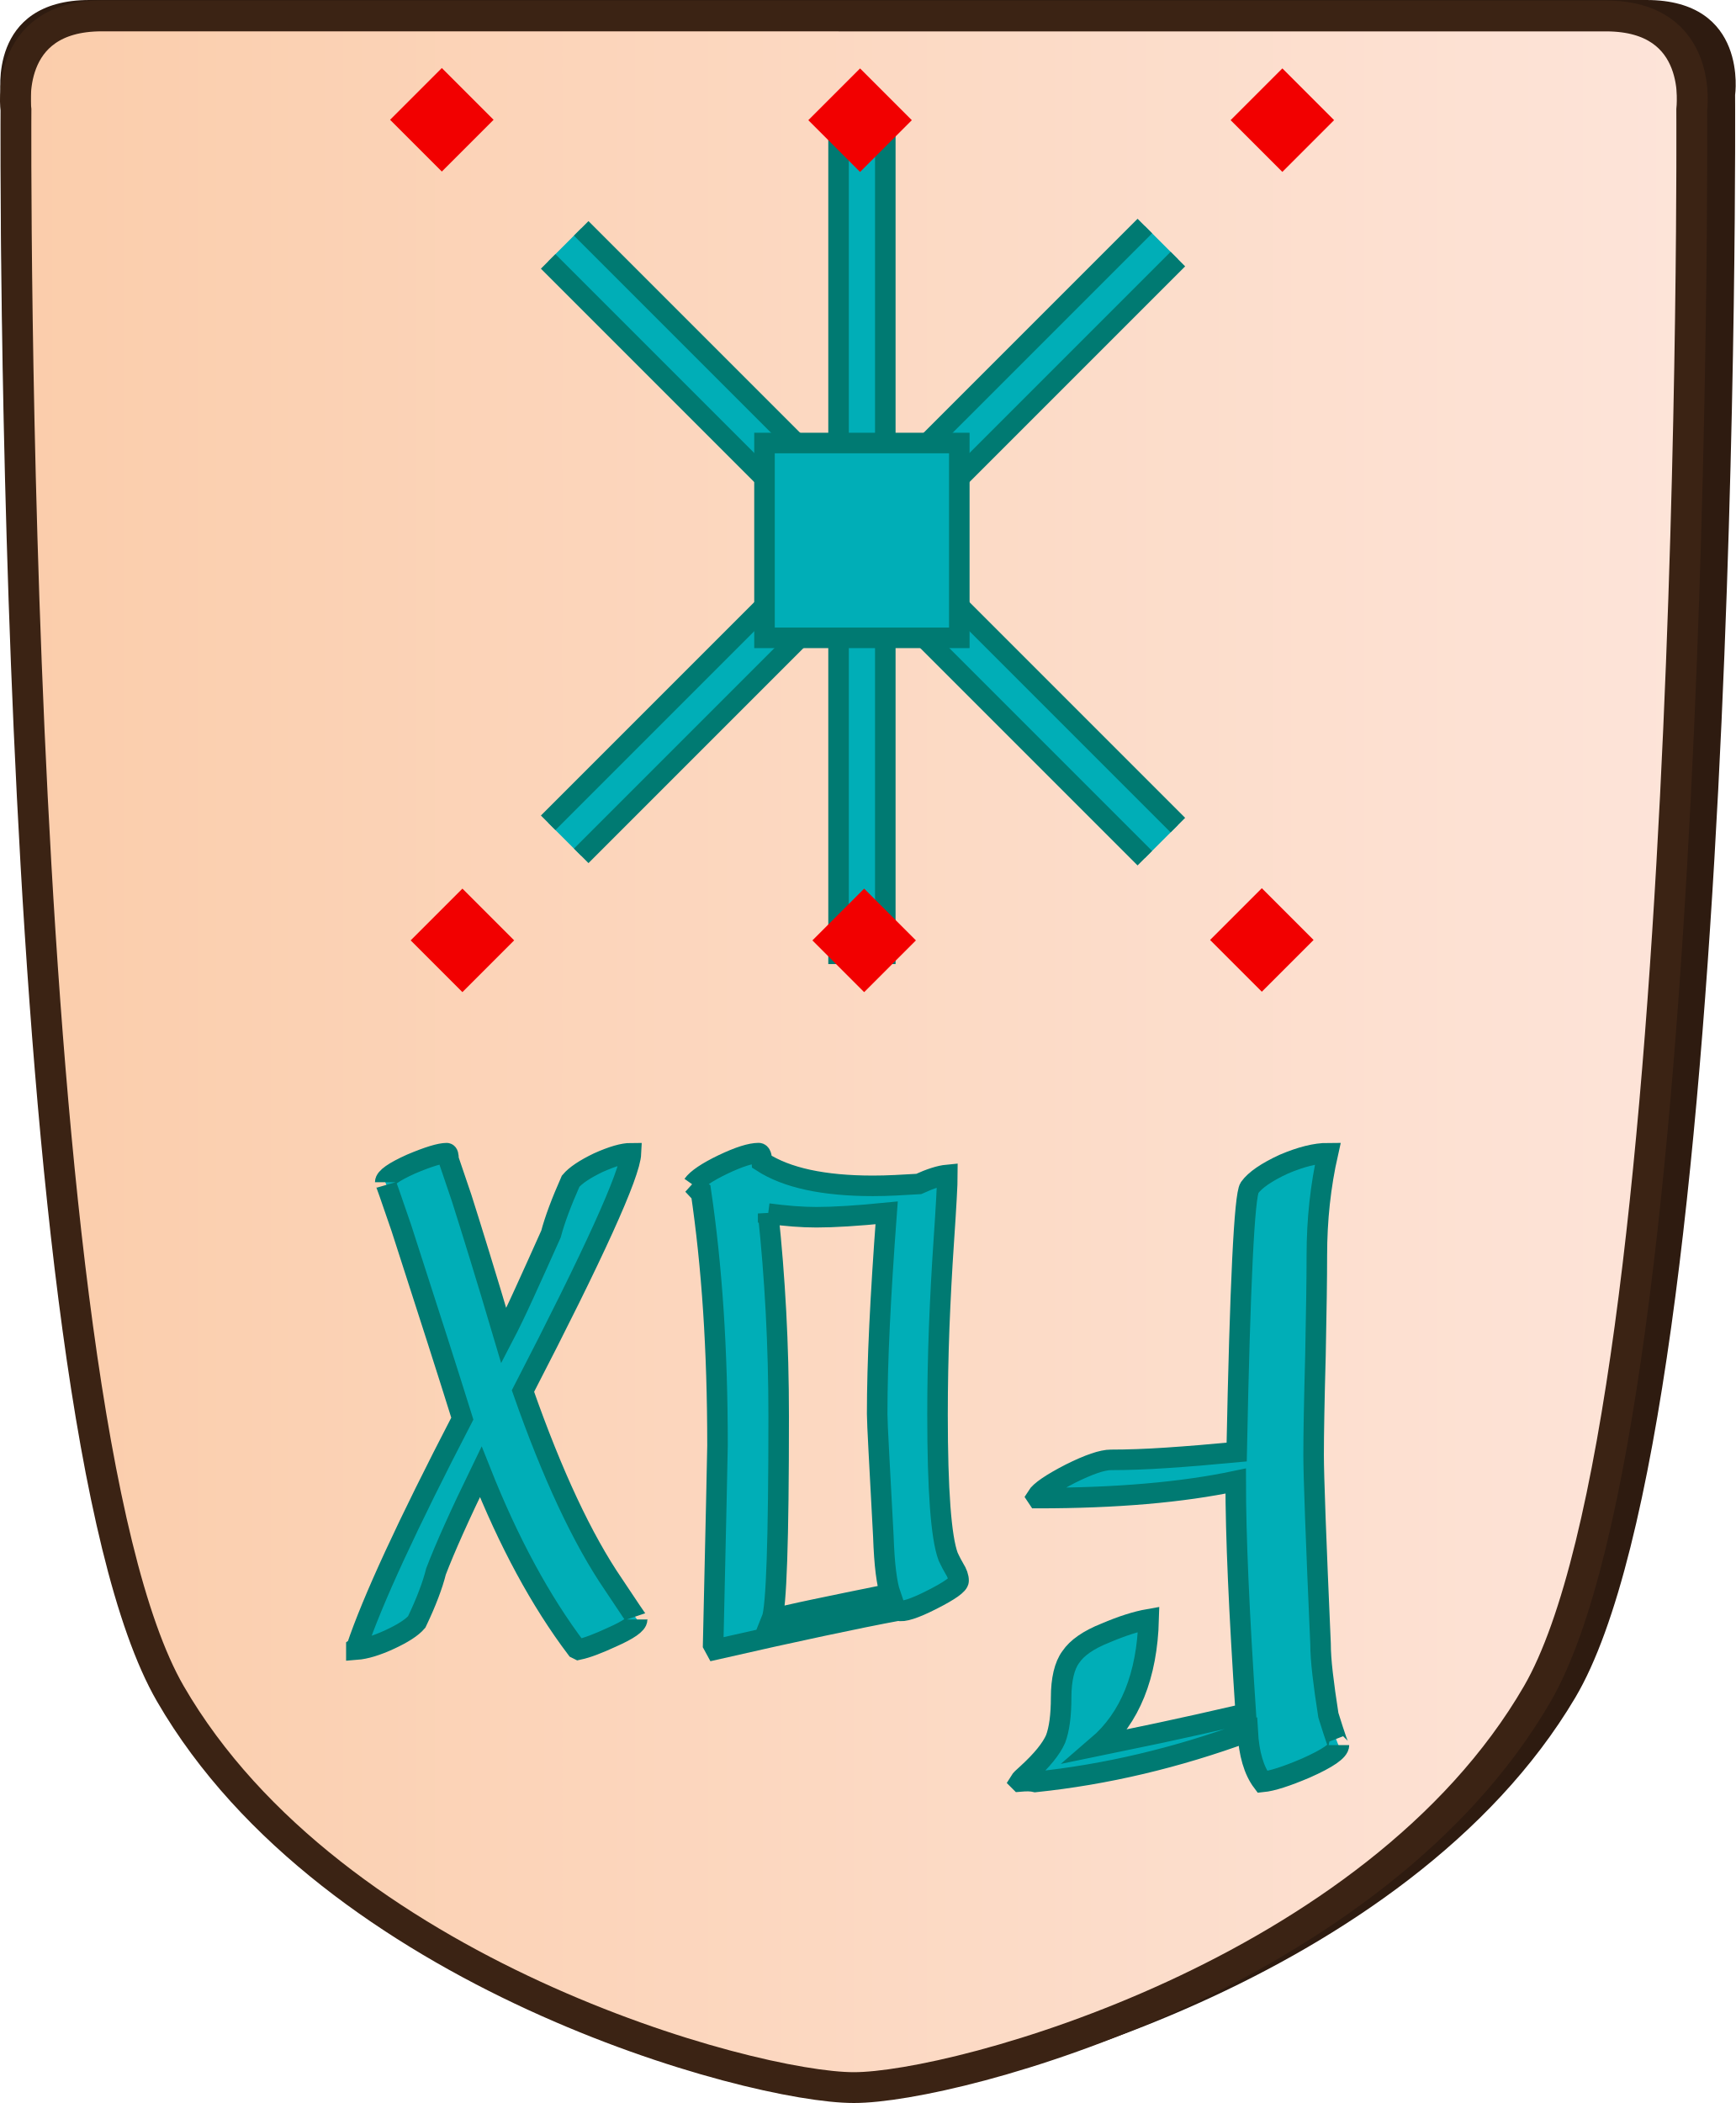
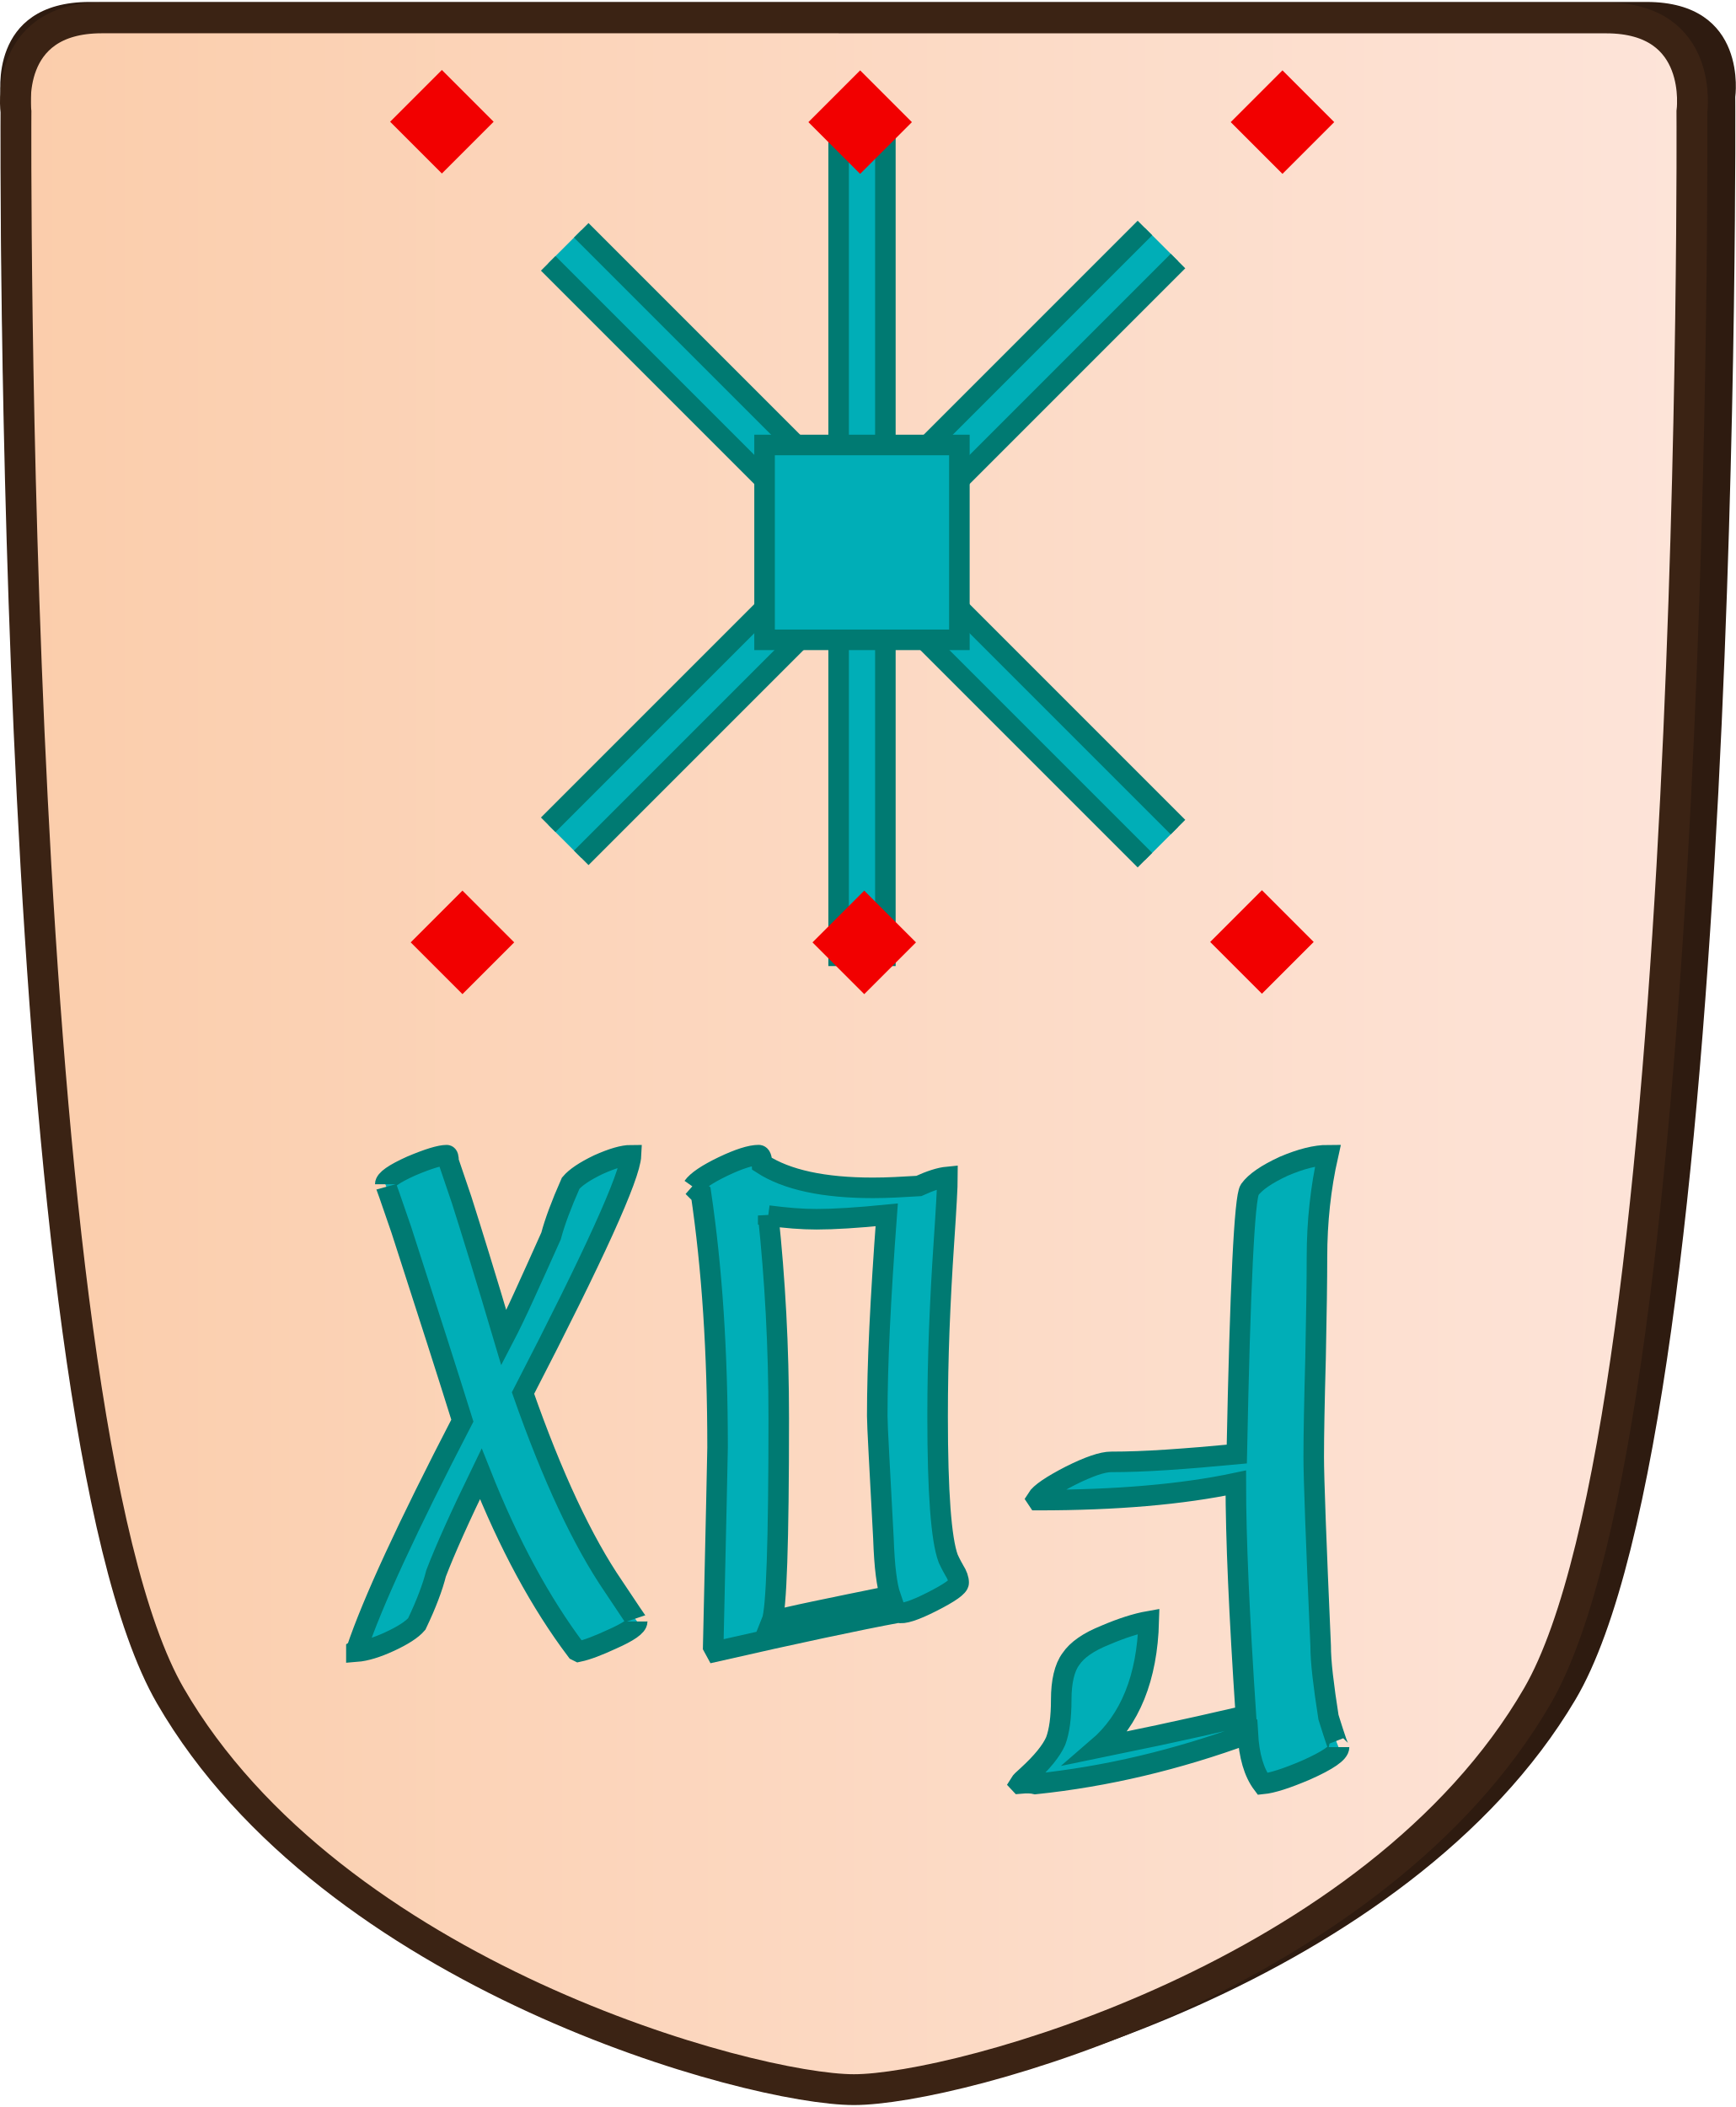
- <svg xmlns="http://www.w3.org/2000/svg" id="Layer_2" data-name="Layer 2" viewBox="0 0 337.98 409.43">
+ <svg xmlns="http://www.w3.org/2000/svg" id="Layer_2" data-name="Layer 2" width="337" height="409" viewBox="0 0 337.98 409.43">
  <defs>
    <style>
      .cls-1 {
        fill: #f20000;
      }

      .cls-2 {
        clip-path: url(#clippath-1);
      }

      .cls-3 {
        fill: #2e1b10;
      }

      .cls-4 {
        clip-path: url(#clippath);
      }

      .cls-5, .cls-6 {
        fill: none;
      }

      .cls-7 {
        fill: url(#linear-gradient);
      }

      .cls-7, .cls-8, .cls-6 {
        stroke-miterlimit: 10;
      }

      .cls-7, .cls-6 {
        stroke: #3b2314;
        stroke-width: 6px;
      }

      .cls-8 {
        fill: #00aeb7;
        stroke: #007a72;
        stroke-width: 4px;
      }
    </style>
    <clipPath id="clippath">
      <path id="Form_big" data-name="Form big" class="cls-6" d="M166.27,3.1H19.82C.54,3.1,3.11,21.39,3.11,21.39c0,0-1.54,253.78,30.06,308.36,31.6,54.58,113.05,76.68,133.09,76.68s101.49-22.1,133.09-76.68c31.6-54.58,30.06-308.36,30.06-308.36,0,0,2.57-18.28-16.7-18.28H166.27Z" />
    </clipPath>
    <linearGradient id="linear-gradient" x1="-1.5" y1="211.29" x2="325.03" y2="211.29" gradientTransform="translate(4.5 -14.51)" gradientUnits="userSpaceOnUse">
      <stop offset="0" stop-color="#fbcdab" />
      <stop offset="1" stop-color="#fde4d9" />
    </linearGradient>
    <clipPath id="clippath-1">
      <polygon class="cls-5" points="202.3 23.39 250.42 71.51 250.42 139.57 202.3 187.69 134.24 187.69 86.12 139.57 86.12 71.51 134.24 23.39 202.3 23.39" />
    </clipPath>
  </defs>
  <g id="International_north" data-name="International north">
    <g id="Fox_P_copy_2" data-name="Fox P copy 2">
      <path id="Shadow" class="cls-3" d="M169.02,0H17.45C-2.49,0,.17,18.5,.17,18.5c0,0-1.6,256.77,31.11,311.99,32.7,55.22,116.99,77.58,137.73,77.58s105.03-22.36,137.73-77.58c32.71-55.22,31.11-311.99,31.11-311.99,0,0,2.66-18.5-17.28-18.5H169.02Z" />
      <g>
        <g class="cls-4">
          <rect id="Color_gradient" data-name="Color gradient" class="cls-7" x="3" y="-56.19" width="326.53" height="505.92" />
        </g>
        <path id="Form_big-2" data-name="Form big" class="cls-6" d="M166.27,3.1H19.82C.54,3.1,3.11,21.39,3.11,21.39c0,0-1.54,253.78,30.06,308.36,31.6,54.58,113.05,76.68,133.09,76.68s101.49-22.1,133.09-76.68c31.6-54.58,30.06-308.36,30.06-308.36,0,0,2.57-18.28-16.7-18.28H166.27Z" />
      </g>
      <g id="Pieces_copy_33" data-name="Pieces copy 33">
        <g id="Fox_BLUE_copy_17" data-name="Fox BLUE copy 17">
          <g id="FOX_move_copy_19" data-name="FOX move copy 19">
            <g id="Lines">
              <g class="cls-2">
                <g>
                  <rect class="cls-8" x="163.28" y="-10.24" width="9.1" height="231.58" transform="translate(-25.47 149.6) rotate(-45)" />
                  <rect class="cls-8" x="52.04" y="101" width="231.58" height="9.1" transform="translate(-25.48 149.57) rotate(-45)" />
                  <rect class="cls-8" x="163.28" y="23.36" width="9.1" height="164.36" />
                </g>
              </g>
            </g>
            <g id="red_dots_copy_23" data-name="red dots copy 23">
              <rect class="cls-1" x="238.57" y="175.88" width="14.25" height="14.25" transform="translate(-57.44 227.33) rotate(-45)" />
              <rect class="cls-1" x="161.14" y="175.95" width="14.25" height="14.25" transform="translate(-80.17 172.61) rotate(-45)" />
              <rect class="cls-1" x="82.91" y="175.95" width="14.25" height="14.25" transform="translate(-103.08 117.29) rotate(-45)" />
              <rect class="cls-1" x="78.91" y="16.19" width="14.25" height="14.25" transform="translate(8.71 67.67) rotate(-45)" />
              <rect class="cls-1" x="160.34" y="16.27" width="14.25" height="14.25" transform="translate(32.51 125.27) rotate(-45)" />
              <rect class="cls-1" x="242.57" y="16.27" width="14.25" height="14.25" transform="translate(56.59 183.41) rotate(-45)" />
            </g>
            <rect id="Center" class="cls-8" x="148.86" y="86.25" width="37.93" height="37.93" />
          </g>
          <g>
            <path class="cls-8" d="M198.55,346.82c.18-.3,.69-.81,1.52-1.53,2.81-2.57,4.63-4.81,5.47-6.73,.72-1.91,1.08-4.6,1.08-8.07s.63-6.22,1.88-7.89c1.2-1.79,3.44-3.35,6.73-4.66,3.23-1.38,6.04-2.27,8.43-2.69-.3,11-3.62,19.22-9.96,24.66,3.23-.66,7.23-1.5,12.02-2.51,4.78-1.02,10.4-2.27,16.86-3.77-.66-9.87-1.15-18.55-1.48-26.05-.33-7.5-.49-13.91-.49-19.24-10.46,2.21-23.32,3.32-38.56,3.32l-.18-.27c.66-1.08,2.84-2.57,6.55-4.48,3.59-1.79,6.22-2.69,7.89-2.69,3.23,0,6.86-.13,10.9-.4,4.04-.27,8.56-.64,13.59-1.12,.66-32.82,1.5-49.98,2.51-51.47,1.08-1.5,3.29-3.02,6.64-4.57,3.35-1.43,6.22-2.15,8.61-2.15-1.43,6.34-2.15,12.97-2.15,19.91,0,4.24-.09,10.73-.27,19.46-.12,4.36-.21,8.16-.27,11.39-.06,3.23-.09,5.89-.09,7.98,0,4.12,.45,16.38,1.35,36.77,0,1.55,.13,3.5,.4,5.83,.27,2.33,.64,5.02,1.12,8.07,1.38,4.42,2.06,6.37,2.06,5.83,0,1.08-2.15,2.57-6.46,4.48-3.77,1.61-6.58,2.51-8.43,2.69-1.67-2.21-2.63-5.47-2.87-9.77-13.81,5.08-27.59,8.34-41.34,9.77-.72-.18-1.73-.21-3.05-.09Z" />
            <path class="cls-8" d="M134.91,230.66c.8-1.13,2.76-2.46,5.88-3.96,3.07-1.46,5.38-2.2,6.94-2.2,.38,0,.59,.57,.64,1.7,4.81,3.12,12.01,4.67,21.59,4.67,1.42,0,2.87-.04,4.35-.11,1.49-.07,3.01-.15,4.57-.25,2.27-1.04,4.13-1.63,5.59-1.77,0,.9-.06,2.42-.18,4.57-.12,2.15-.29,4.97-.53,8.46-.38,5.57-.67,11.15-.89,16.74-.21,5.59-.32,11.22-.32,16.89,0,14.73,.69,23.93,2.05,27.61,.05,.09,.17,.34,.35,.74,.19,.4,.47,.93,.85,1.59,.57,.9,.85,1.7,.85,2.41s-1.72,1.93-5.17,3.68c-3.44,1.75-5.64,2.45-6.58,2.12-4.06,.75-9.03,1.76-14.9,3.01-5.88,1.25-12.76,2.77-20.64,4.57l-.5-.92c.57-25.06,.85-38,.85-38.8,0-9.3-.27-18.05-.81-26.27-.54-8.21-1.36-15.98-2.44-23.29l-1.56-1.2Zm14.66,5.59c.66,6.18,1.17,12.55,1.52,19.12,.35,6.56,.53,13.36,.53,20.39,0,24.12-.45,37.29-1.35,39.51,1.7-.47,4.46-1.11,8.28-1.91,3.82-.8,8.76-1.82,14.8-3.04-.33-.95-.61-2.35-.85-4.21-.24-1.87-.4-4.21-.5-7.04-.38-7.03-.67-12.52-.88-16.46-.21-3.94-.32-6.38-.32-7.33,0-5,.15-10.74,.46-17.2,.31-6.47,.77-13.78,1.38-21.95-5.71,.57-10.27,.85-13.66,.85-1.42,0-2.9-.06-4.46-.18-1.56-.12-3.21-.3-4.95-.53Z" />
            <path class="cls-8" d="M69.42,320.79c3.07-9.16,9.94-24.03,20.6-44.6-2.59-8.31-6.56-20.7-11.89-37.17-2.08-6.09-3.12-9.04-3.12-8.85,0-.85,1.68-2.03,5.03-3.54,3.35-1.42,5.66-2.12,6.94-2.12,.24,0,.35,.4,.35,1.2l2.55,7.51c.95,2.97,2.1,6.68,3.47,11.12,1.37,4.44,2.95,9.67,4.74,15.72,1.13-2.17,2.46-4.91,3.96-8.21,1.51-3.3,3.26-7.18,5.24-11.61,.71-2.69,1.98-6.11,3.82-10.27,.95-1.13,2.74-2.34,5.38-3.61,2.74-1.23,4.86-1.84,6.37-1.84-.19,4.11-7.2,19.54-21.03,46.3,5.71,16.28,11.59,28.84,17.63,37.67,3.07,4.62,4.6,6.89,4.6,6.8,0,.85-1.65,2.01-4.96,3.47-1.32,.61-2.51,1.12-3.58,1.52-1.06,.4-2.02,.7-2.87,.88l-.42-.21c-6.98-9.25-13.19-20.72-18.62-34.41-4.06,8.35-6.96,14.82-8.71,19.4-.33,1.32-.8,2.8-1.42,4.42-.61,1.63-1.39,3.43-2.34,5.42-.94,1.09-2.69,2.22-5.24,3.4-2.55,1.18-4.72,1.84-6.51,1.98v-.35Z" />
          </g>
        </g>
      </g>
    </g>
  </g>
</svg>
